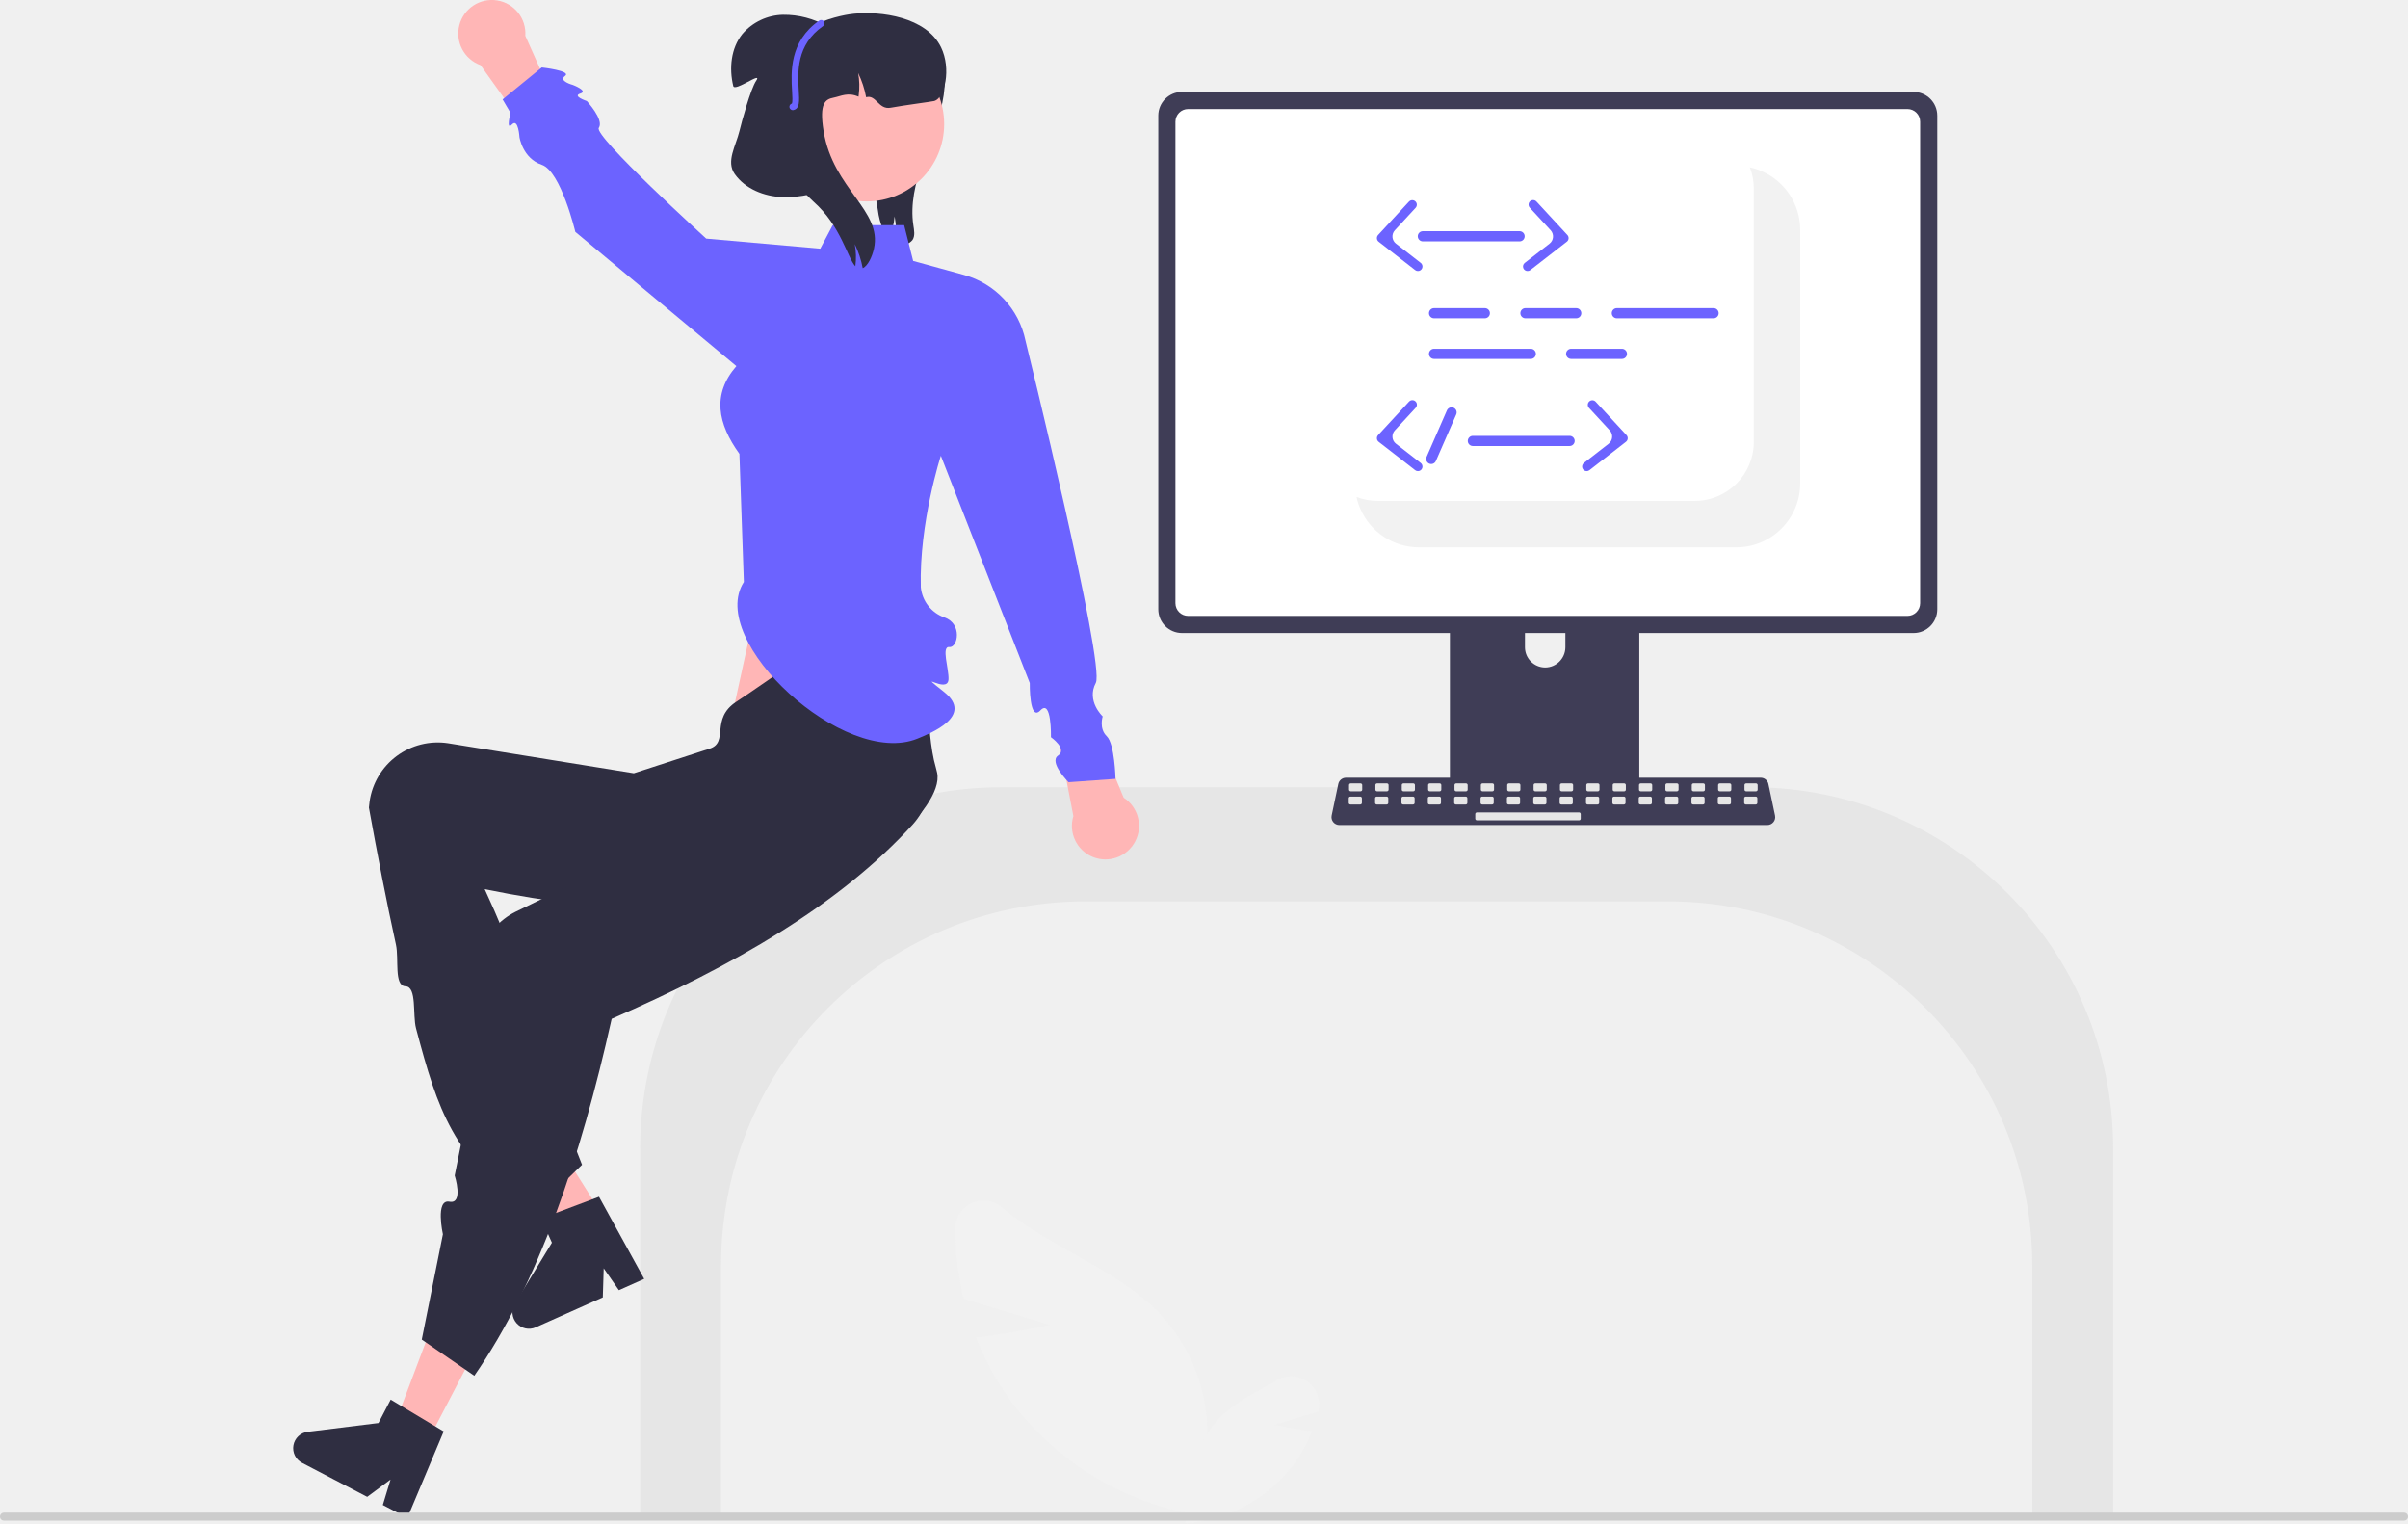
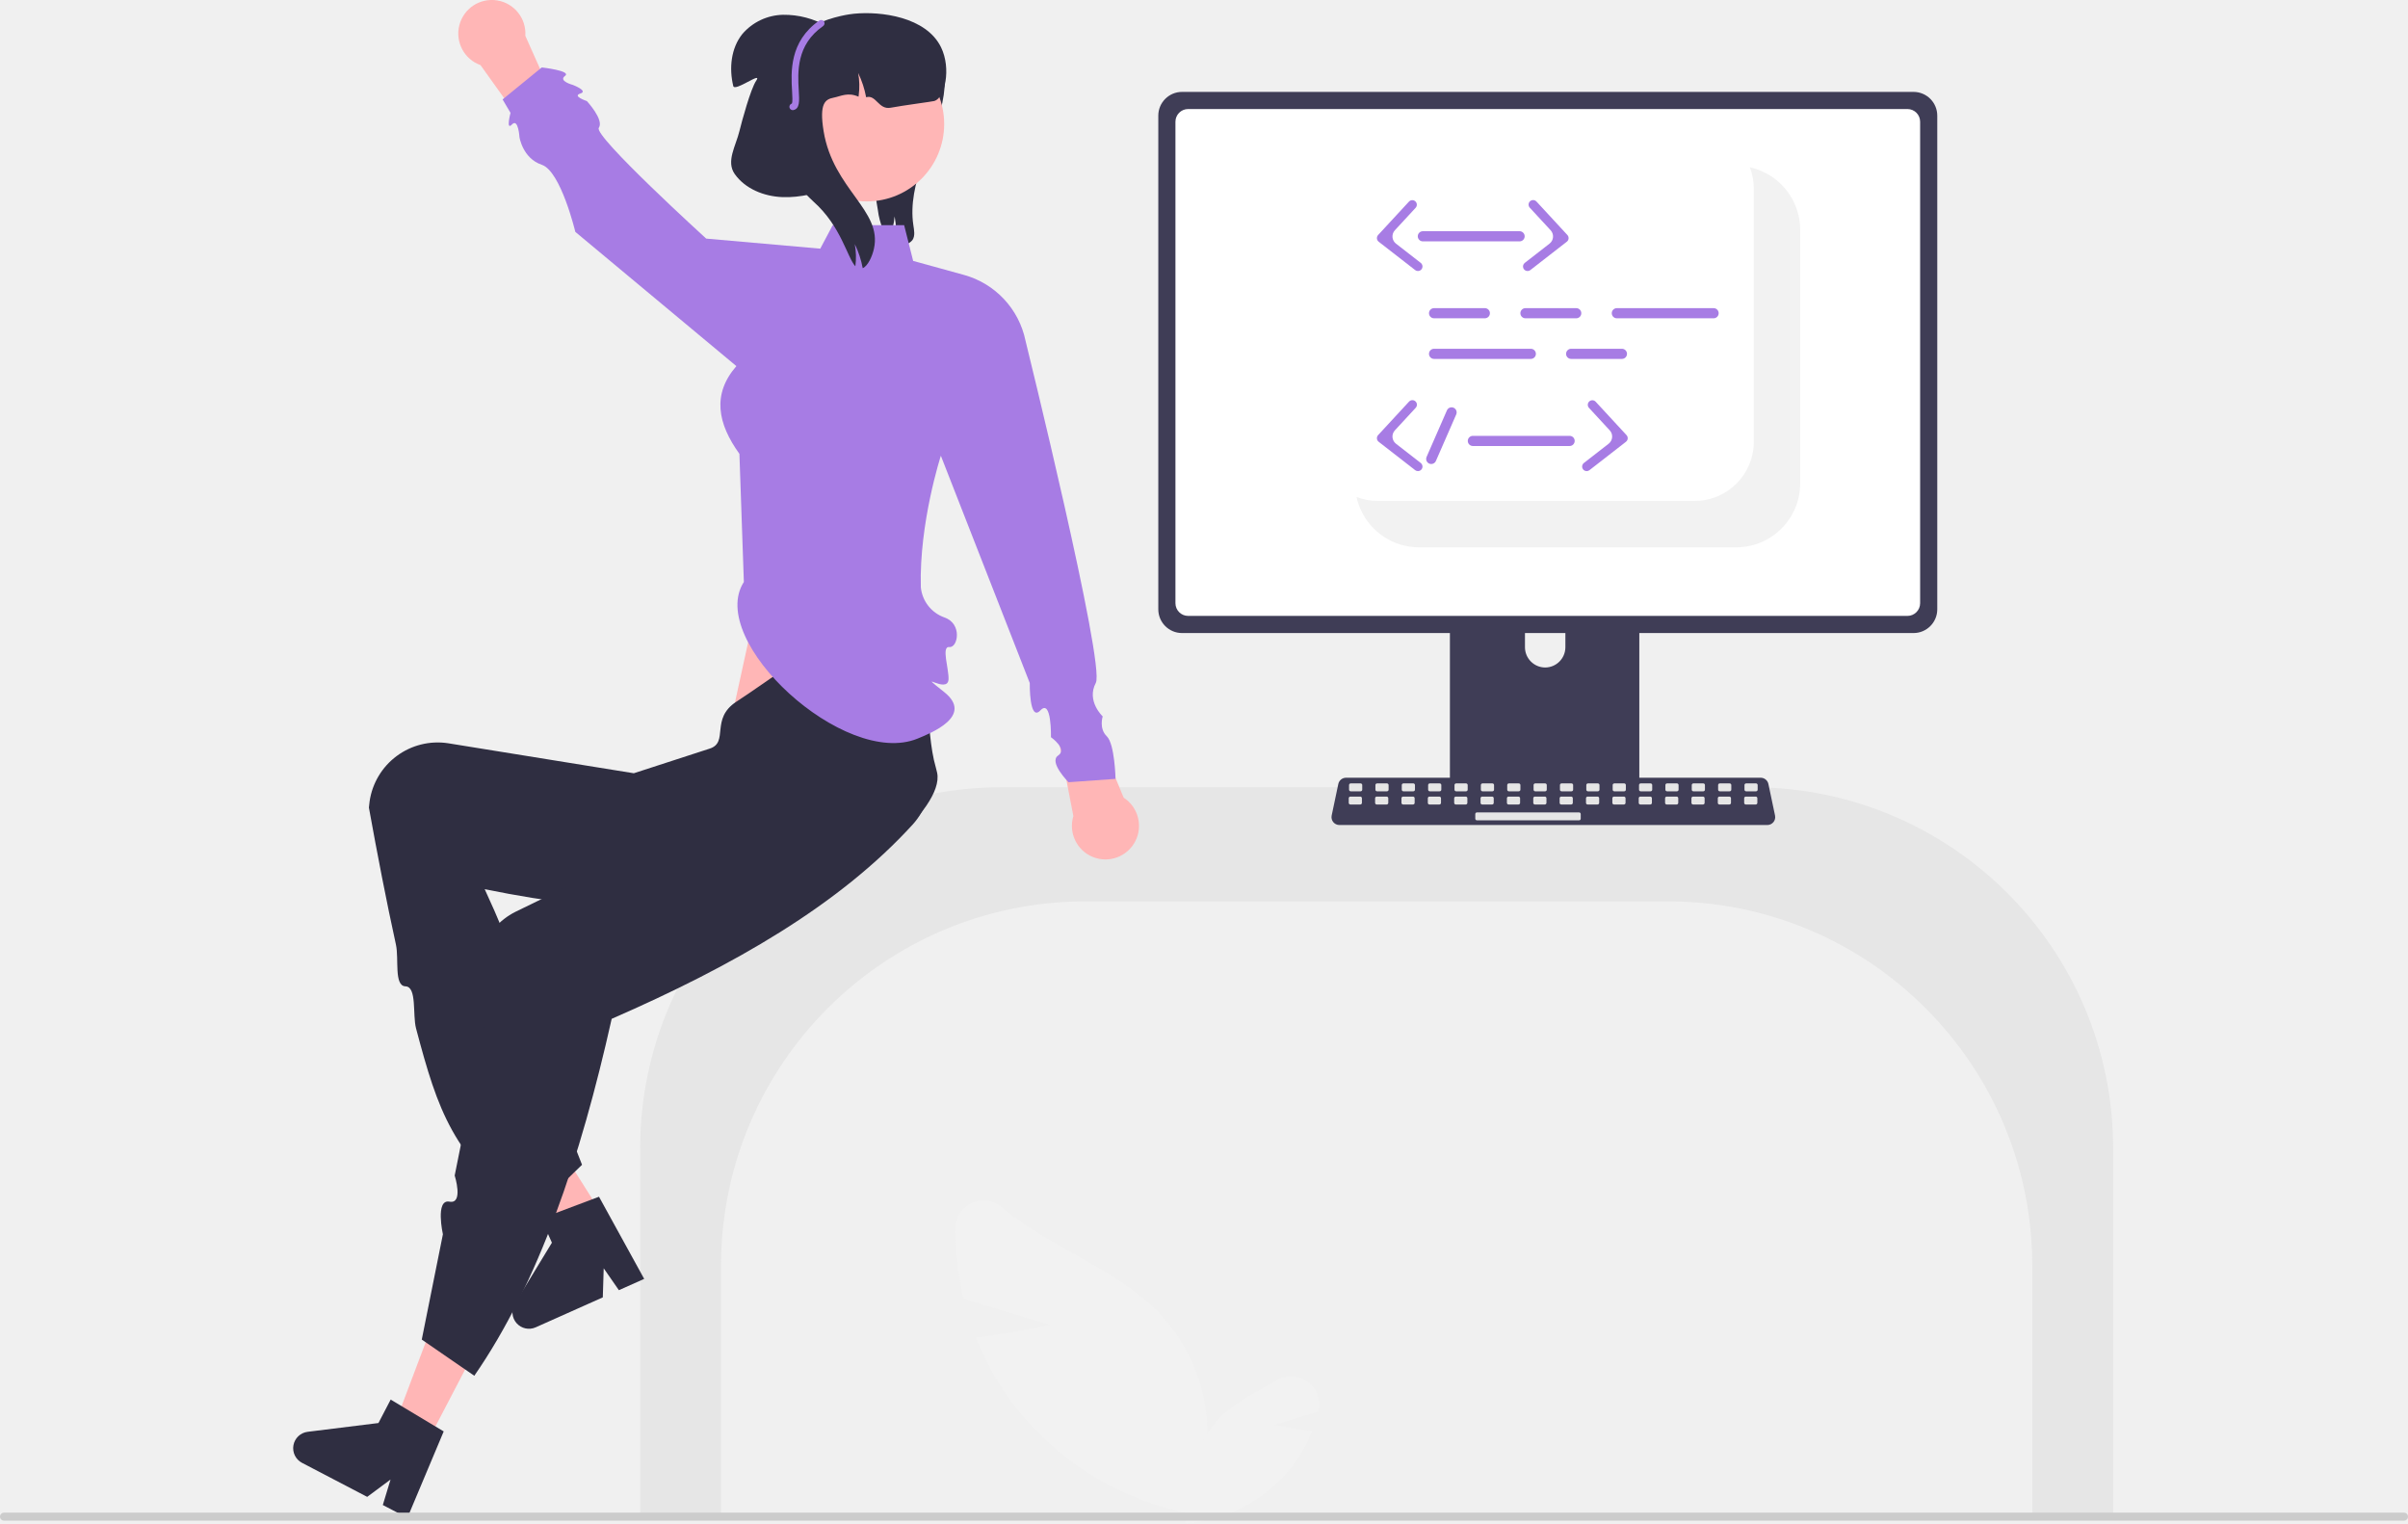
<svg xmlns="http://www.w3.org/2000/svg" data-name="Layer 1" width="717.67" height="453.964" viewBox="0 0 717.67 453.964">
  <path d="M527.601,309.438a3.827,3.827,0,0,1-4.314,1.257,5.829,5.829,0,0,1-.679-.248,28.826,28.826,0,0,0-.367-7.989,21.362,21.362,0,0,1-1.64,6.57,8.911,8.911,0,0,1-1.76-2.513,22.425,22.425,0,0,1-1.603-6.046c-1.204-7.088-2.393-14.462-.428-21.389,2.879-10.119,11.957-17.393,15.749-27.211l1.868-1.677c3.198,5.445,3.339,12.212,2.036,18.387-1.297,6.187-3.909,11.994-5.975,17.96s-3.613,12.313-2.655,18.556C528.054,306.566,528.39,308.181,527.601,309.438Z" transform="translate(-255.6148 -237.9612)" fill="#2f2e41" />
  <polygon points="230.469 157.098 218.295 212.779 271.469 230.098 263.65 157.098 230.469 157.098" fill="#ffb6b6" />
  <path d="M861.314,690.559h24.096V580.09A107.653,107.653,0,0,0,777.879,472.559H553.94A107.653,107.653,0,0,0,446.41,580.09V690.559h24.096V615.09A108.654,108.654,0,0,1,579.036,506.559H752.783A108.654,108.654,0,0,1,861.314,615.09Z" transform="translate(-255.6148 -237.9612)" fill="#e6e6e6" />
  <path d="M568.509,632.767l-25.68-7.775a88.484,88.484,0,0,1-2.509-20.963,8.399,8.399,0,0,1,13.815-6.355c13.773,11.814,33.948,18.118,46.968,31.58a52.073,52.073,0,0,1,13.888,42.946l5.621,18.181a87.259,87.259,0,0,1-63.977-35.285,84.287,84.287,0,0,1-10.122-18.565C557.405,635.296,568.509,632.767,568.509,632.767Z" transform="translate(-255.6148 -237.9612)" fill="#f2f2f2" />
  <path d="M635.438,662.54l13.098-3.966q.025-.104.05-.209a8.409,8.409,0,0,0-12.483-9.094c-5.946,3.532-12.548,6.573-17.289,11.476a26.559,26.559,0,0,0-7.083,21.904l-2.867,9.273a44.505,44.505,0,0,0,32.63-17.996,42.989,42.989,0,0,0,5.162-9.469C641.101,663.83,635.438,662.54,635.438,662.54Z" transform="translate(-255.6148 -237.9612)" fill="#f2f2f2" />
  <path d="M741.463,391.091H690.458a2.721,2.721,0,0,0-2.717,2.724v80.574h56.447V393.815A2.723,2.723,0,0,0,741.463,391.091Zm-25.331,45.781a6.051,6.051,0,0,1-6.023-6.023v-9.293a6.023,6.023,0,0,1,12.046,0v9.293a6.051,6.051,0,0,1-6.023,6.023Z" transform="translate(-255.6148 -237.9612)" fill="#3f3d56" />
  <path d="M825.924,265.347H607.895a7.078,7.078,0,0,0-7.066,7.066V419.54a7.073,7.073,0,0,0,7.066,7.066h218.029a7.073,7.073,0,0,0,7.066-7.066V272.413A7.078,7.078,0,0,0,825.924,265.347Z" transform="translate(-255.6148 -237.9612)" fill="#3f3d56" />
  <path d="M824.104,270.45H609.717a3.787,3.787,0,0,0-3.779,3.787V417.718a3.786,3.786,0,0,0,3.779,3.779H824.104a3.786,3.786,0,0,0,3.779-3.779V274.237A3.787,3.787,0,0,0,824.104,270.45Z" transform="translate(-255.6148 -237.9612)" fill="#fff" />
  <path d="M687.565,471.812v7.774a1.523,1.523,0,0,0,1.52,1.52h53.758a1.527,1.527,0,0,0,1.52-1.52V471.812Z" transform="translate(-255.6148 -237.9612)" fill="#3f3d56" />
  <path d="M782.345,483.811H654.796a2.346,2.346,0,0,1-2.296-2.83l1.979-9.4a2.356,2.356,0,0,1,2.296-1.863H780.366a2.356,2.356,0,0,1,2.296,1.863l1.979,9.4a2.346,2.346,0,0,1-2.296,2.83Z" transform="translate(-255.6148 -237.9612)" fill="#3f3d56" />
  <rect x="402.066" y="233.45" width="3.928" height="2.357" rx="0.488" fill="#e6e6e6" />
  <rect x="409.923" y="233.45" width="3.928" height="2.357" rx="0.488" fill="#e6e6e6" />
  <rect x="417.779" y="233.45" width="3.928" height="2.357" rx="0.488" fill="#e6e6e6" />
  <rect x="425.636" y="233.45" width="3.928" height="2.357" rx="0.488" fill="#e6e6e6" />
  <rect x="433.493" y="233.45" width="3.928" height="2.357" rx="0.488" fill="#e6e6e6" />
  <rect x="441.35" y="233.45" width="3.928" height="2.357" rx="0.488" fill="#e6e6e6" />
  <rect x="449.207" y="233.45" width="3.928" height="2.357" rx="0.488" fill="#e6e6e6" />
  <rect x="457.063" y="233.45" width="3.928" height="2.357" rx="0.488" fill="#e6e6e6" />
  <rect x="464.92" y="233.45" width="3.928" height="2.357" rx="0.488" fill="#e6e6e6" />
  <rect x="472.777" y="233.45" width="3.928" height="2.357" rx="0.488" fill="#e6e6e6" />
  <rect x="480.634" y="233.45" width="3.928" height="2.357" rx="0.488" fill="#e6e6e6" />
  <rect x="488.49" y="233.45" width="3.928" height="2.357" rx="0.488" fill="#e6e6e6" />
  <rect x="496.347" y="233.45" width="3.928" height="2.357" rx="0.488" fill="#e6e6e6" />
  <rect x="504.204" y="233.45" width="3.928" height="2.357" rx="0.488" fill="#e6e6e6" />
  <rect x="512.061" y="233.45" width="3.928" height="2.357" rx="0.488" fill="#e6e6e6" />
  <rect x="519.917" y="233.45" width="3.928" height="2.357" rx="0.488" fill="#e6e6e6" />
  <rect x="401.973" y="237.378" width="3.928" height="2.357" rx="0.488" fill="#e6e6e6" />
  <rect x="409.83" y="237.378" width="3.928" height="2.357" rx="0.488" fill="#e6e6e6" />
  <rect x="417.687" y="237.378" width="3.928" height="2.357" rx="0.488" fill="#e6e6e6" />
  <rect x="425.543" y="237.378" width="3.928" height="2.357" rx="0.488" fill="#e6e6e6" />
  <rect x="433.4" y="237.378" width="3.928" height="2.357" rx="0.488" fill="#e6e6e6" />
  <rect x="441.257" y="237.378" width="3.928" height="2.357" rx="0.488" fill="#e6e6e6" />
  <rect x="449.114" y="237.378" width="3.928" height="2.357" rx="0.488" fill="#e6e6e6" />
  <rect x="456.97" y="237.378" width="3.928" height="2.357" rx="0.488" fill="#e6e6e6" />
  <rect x="464.827" y="237.378" width="3.928" height="2.357" rx="0.488" fill="#e6e6e6" />
  <rect x="472.684" y="237.378" width="3.928" height="2.357" rx="0.488" fill="#e6e6e6" />
  <rect x="480.541" y="237.378" width="3.928" height="2.357" rx="0.488" fill="#e6e6e6" />
  <rect x="488.398" y="237.378" width="3.928" height="2.357" rx="0.488" fill="#e6e6e6" />
  <rect x="496.254" y="237.378" width="3.928" height="2.357" rx="0.488" fill="#e6e6e6" />
  <rect x="504.111" y="237.378" width="3.928" height="2.357" rx="0.488" fill="#e6e6e6" />
  <rect x="511.968" y="237.378" width="3.928" height="2.357" rx="0.488" fill="#e6e6e6" />
  <rect x="519.825" y="237.378" width="3.928" height="2.357" rx="0.488" fill="#e6e6e6" />
  <rect x="439.686" y="242.092" width="31.427" height="2.357" rx="0.488" fill="#e6e6e6" />
  <path d="M792.138,306.469v75.52a19.073,19.073,0,0,1-19.07,19.07h-94.52a19.081,19.081,0,0,1-17.51-11.49,17.984,17.984,0,0,1-1.13-3.51,17.367,17.367,0,0,0,6.3,1.17h94.52a17.605,17.605,0,0,0,17.58-17.58v-75.52a17.368,17.368,0,0,0-1.17-6.3,17.988,17.988,0,0,1,3.51,1.13A19.081,19.081,0,0,1,792.138,306.469Z" transform="translate(-255.6148 -237.9612)" fill="#f2f2f2" />
  <polygon points="183.897 368.973 174.522 374.778 146.903 340.828 160.739 332.262 183.897 368.973" fill="#ffb6b6" />
  <path d="M447.605,619.06l-7.541,3.367-4.524-6.519-.269,8.659-20.001,8.929a4.924,4.924,0,0,1-6.214-7.056l11.048-18.162-3.213-7.198,17.248-6.497Z" transform="translate(-255.6148 -237.9612)" fill="#2f2e41" />
  <path d="M413.25,600.403l15.834-15.344c-11.764-29.029-12.704-47.022-29.012-82.131,38.693,7.914,66.356,7.433,98.356.337,10.833-2.365,38.786-23.956,36.487-35.027q-.161-.776-.381-1.538c-3.435-11.711-1.016-29.646-8.451-42.642-13.755-5.186-34.653,12.326-51,23-7.883,5.147-2.112,12.161-8,14l-22.569,7.326-55.373-8.943a20.511,20.511,0,0,0-23.376,17.359q-.141.902-.204,1.813c2.548,14.103,5.204,27.837,8.063,40.873.923,4.208-.635,12.275,2.836,12.395s2.073,8.464,3.154,12.543C386.269,569.54,390.477,581.694,413.25,600.403Z" transform="translate(-255.6148 -237.9612)" fill="#2f2e41" />
  <polygon points="127.329 429.745 117.562 424.647 133.015 383.711 147.43 391.235 127.329 429.745" fill="#ffb6b6" />
  <path d="M381.316,637.145l15.661,10.783c19.195-27.76,31.658-64.854,40.939-106.36,36.139-15.765,67.761-33.801,89.796-57.993a20.915,20.915,0,0,0-1.209-29.095q-.578-.542-1.196-1.039c-9.545-7.603-30.743-3.228-44.292-9.583l-24.204,33.5,2.782,7.803-8.42,4.099-7.109,3.461-8.138,3.962L409.248,509.669a20.484,20.484,0,0,0-9.089,27.629q.404.818.878,1.6l-9.908,49.36s2.726,8.593-1.563,7.789-1.952,9.725-1.952,9.725Z" transform="translate(-255.6148 -237.9612)" fill="#2f2e41" />
  <path d="M377.029,690.267l-7.321-3.821,2.301-7.594-6.955,5.165-19.418-10.135a4.924,4.924,0,0,1,1.673-9.252l21.096-2.616,3.647-6.988,15.802,9.486Z" transform="translate(-255.6148 -237.9612)" fill="#2f2e41" />
  <path d="M590.506,475.665l-11.423-27.606-9,5,5.435,28.082a10.001,10.001,0,1,0,14.988-5.476Z" transform="translate(-255.6148 -237.9612)" fill="#ffb6b6" />
  <path d="M398.823,257.368l17.381,24.3,7.633-6.909L412.18,248.638a10.001,10.001,0,1,0-13.357,8.73Z" transform="translate(-255.6148 -237.9612)" fill="#ffb6b6" />
-   <path d="M477.312,411.382c-11.274,17.486,30.028,55.586,51.772,46.677,3.807-1.56,16.904-6.713,7.952-13.856s1.038.851,1.274-3.799c.158-3.109-2.249-9.929.262-9.637s3.953-6.971-1.517-8.822a10.618,10.618,0,0,1-7-9c-.523-19.167,5.968-39.177,5.968-39.177l26.498,67.735s-.196,11.719,3.183,8.137,3.133,8.009,3.133,8.009,5.025,3.507,2.135,5.458,3.111,7.952,3.111,7.952l14-1s-.219-10.4-2.61-12.7-1.216-5.919-1.216-5.919-4.928-4.584-2.051-9.983-20.951-101.961-20.951-101.961a25.72,25.72,0,0,0-18.366-19.62l-15.121-4.163-2.685-10.653H503.792l-3.709,7-34-3s-33.643-30.61-32-33-3.573-7.986-3.573-7.986-4.454-1.458-1.941-2.236-2.237-2.578-2.237-2.578-4.4-1.156-2.325-2.678-6.925-2.522-6.925-2.522l-11.677,9.528,2.36,4.002s-1.439,5.449.439,3.46,2.232,3.784,2.232,3.784.959,6.322,6.646,8.227,10,20,10,20l48,40c-7.311,8.391-5.571,17.166.906,26.142Z" transform="translate(-255.6148 -237.9612)" fill="#6c63ff" />
+   <path d="M477.312,411.382c-11.274,17.486,30.028,55.586,51.772,46.677,3.807-1.56,16.904-6.713,7.952-13.856s1.038.851,1.274-3.799c.158-3.109-2.249-9.929.262-9.637s3.953-6.971-1.517-8.822a10.618,10.618,0,0,1-7-9c-.523-19.167,5.968-39.177,5.968-39.177l26.498,67.735s-.196,11.719,3.183,8.137,3.133,8.009,3.133,8.009,5.025,3.507,2.135,5.458,3.111,7.952,3.111,7.952l14-1s-.219-10.4-2.61-12.7-1.216-5.919-1.216-5.919-4.928-4.584-2.051-9.983-20.951-101.961-20.951-101.961a25.72,25.72,0,0,0-18.366-19.62l-15.121-4.163-2.685-10.653H503.792l-3.709,7-34-3s-33.643-30.61-32-33-3.573-7.986-3.573-7.986-4.454-1.458-1.941-2.236-2.237-2.578-2.237-2.578-4.4-1.156-2.325-2.678-6.925-2.522-6.925-2.522l-11.677,9.528,2.36,4.002s-1.439,5.449.439,3.46,2.232,3.784,2.232,3.784.959,6.322,6.646,8.227,10,20,10,20l48,40c-7.311,8.391-5.571,17.166.906,26.142Z" transform="translate(-255.6148 -237.9612)" fill="#a77ce4" />
  <circle cx="258.343" cy="36.964" r="23.056" fill="#ffb6b6" />
  <path d="M534.083,268.059c-.59.17-9.25,1.3-13,2-3.68.69-4.32-4-7.33-3.12a.127.127,0,0,0-.01-.06,28.344,28.344,0,0,0-2.37-7.17,21.178,21.178,0,0,1,.17,6.6.984.984,0,0,1-.02.17c-.01.1-.03.19-.04.29-3.18-1.4-5.2-.15-7.4.29-2.46.49-4.38,1.57-3,10,2.83,17.34,17.55,23.53,15,35-.5,2.27-1.76,5.11-3.34,5.82a28.344,28.344,0,0,0-2.37-7.17,21.178,21.178,0,0,1,.17,6.6c-2.45-2.65-4.22-11.91-12.46-19.25-2.03-1.8-12.2-12.48-13.42-15a32.136,32.136,0,0,1,.54,6.11,29.416,29.416,0,0,1-.28,4.1,1.151,1.151,0,0,1-.03.26c-.01.16-.04.3-.06.45-.02.17-.05.33-.08.5-3.33-.48-6.28-1.06-7.67-2.42-6.76-6.58,1.49-19.4,6-31,6.45-16.61,25.18-18.82,27-19,8.02-.81,21.57.91,26,10C539.183,258.429,537.203,267.159,534.083,268.059Z" transform="translate(-255.6148 -237.9612)" fill="#2f2e41" />
  <path d="M485.468,271.808l16.701-25.98a25.612,25.612,0,0,0-13.188-3.46,16.419,16.419,0,0,0-12.109,5.711c-3.411,4.239-3.996,10.232-2.718,15.521C474.595,265.427,483,259,481,262c-1.642,2.349-4.327,12.222-5,15-1.084,4.472-4.063,9.062-1.409,12.821,3.139,4.444,8.74,6.654,14.177,6.878s10.788-1.282,15.954-2.989Z" transform="translate(-255.6148 -237.9612)" fill="#2f2e41" />
-   <path d="M491.886,270.783a1,1,0,0,1-.273-1.962c.262-.433.155-2.253.068-3.725-.325-5.524-.87-14.769,8.106-21.01a1.0 1,0,0,1,1.142,1.642c-8.055,5.601-7.571,13.815-7.251,19.25.183,3.107.315,5.352-1.57,5.779A.994.994,0,0,1,491.886,270.783Z" transform="translate(-255.6148 -237.9612)" fill="#6c63ff" />
+   <path d="M491.886,270.783a1,1,0,0,1-.273-1.962c.262-.433.155-2.253.068-3.725-.325-5.524-.87-14.769,8.106-21.01a1.0 1,0,0,1,1.142,1.642c-8.055,5.601-7.571,13.815-7.251,19.25.183,3.107.315,5.352-1.57,5.779A.994.994,0,0,1,491.886,270.783Z" transform="translate(-255.6148 -237.9612)" fill="#a77ce4" />
  <path d="M255.615,689.912a1.186,1.186,0,0,0,1.183,1.19H972.095a1.19,1.19,0,0,0,0-2.38h-715.29a1.186,1.186,0,0,0-1.19,1.183Z" transform="translate(-255.6148 -237.9612)" fill="#ccc" />
-   <path d="M698.15,332.811H683.017a1.513,1.513,0,0,1,0-3.026h15.132a1.513,1.513,0,0,1,0,3.026Z" transform="translate(-255.6148 -237.9612)" fill="#6c63ff" />
-   <path d="M725.387,332.811H710.255a1.513,1.513,0,1,1,0-3.026h15.132a1.513,1.513,0,1,1,0,3.026Z" transform="translate(-255.6148 -237.9612)" fill="#6c63ff" />
-   <path d="M739.006,344.916H723.874a1.513,1.513,0,1,1,0-3.026h15.132a1.513,1.513,0,1,1,0,3.026Z" transform="translate(-255.6148 -237.9612)" fill="#6c63ff" />
-   <path d="M711.852,344.916H683.017a1.513,1.513,0,0,1,0-3.026H711.852a1.513,1.513,0,0,1,0,3.026Z" transform="translate(-255.6148 -237.9612)" fill="#6c63ff" />
-   <path d="M766.327,332.811H737.493a1.513,1.513,0,0,1,0-3.026h28.834a1.513,1.513,0,1,1,0,3.026Z" transform="translate(-255.6148 -237.9612)" fill="#6c63ff" />
-   <path d="M708.509,309.887H679.675a1.513,1.513,0,1,1,0-3.026h28.834a1.513,1.513,0,1,1,0,3.026Z" transform="translate(-255.6148 -237.9612)" fill="#6c63ff" />
-   <path d="M710.88,318.727a1.355,1.355,0,0,1-.832-2.425l7.383-5.739a2.714,2.714,0,0,0,.328-3.984l-6.199-6.711a1.355,1.355,0,1,1,1.99-1.839l9.205,9.965a1.355,1.355,0,0,1-.163,1.99l-10.881,8.458A1.351,1.351,0,0,1,710.88,318.727Z" transform="translate(-255.6148 -237.9612)" fill="#6c63ff" />
-   <path d="M678.216,318.727a1.355,1.355,0,0,0,.832-2.425l-7.383-5.739a2.714,2.714,0,0,1-.328-3.984l6.199-6.711a1.355,1.355,0,0,0-1.99-1.839l-9.205,9.965a1.355,1.355,0,0,0,.163,1.99l10.881,8.458A1.351,1.351,0,0,0,678.216,318.727Z" transform="translate(-255.6148 -237.9612)" fill="#6c63ff" />
-   <path d="M723.416,370.867H694.581a1.513,1.513,0,0,1,0-3.026h28.834a1.513,1.513,0,0,1,0,3.026Z" transform="translate(-255.6148 -237.9612)" fill="#6c63ff" />
-   <path d="M728.497,378.352a1.355,1.355,0,0,1-.832-2.425l7.383-5.739a2.714,2.714,0,0,0,.328-3.984l-6.199-6.711a1.355,1.355,0,0,1,1.99-1.839l9.205,9.965a1.355,1.355,0,0,1-.163,1.99l-10.881,8.458A1.351,1.351,0,0,1,728.497,378.352Z" transform="translate(-255.6148 -237.9612)" fill="#6c63ff" />
-   <path d="M678.216,378.352a1.355,1.355,0,0,0,.832-2.425l-7.383-5.739a2.714,2.714,0,0,1-.328-3.984l6.199-6.711a1.355,1.355,0,1,0-1.99-1.839l-9.205,9.965a1.355,1.355,0,0,0,.163,1.99l10.881,8.458A1.351,1.351,0,0,0,678.216,378.352Z" transform="translate(-255.6148 -237.9612)" fill="#6c63ff" />
-   <path d="M680.789,374.113l6.061-13.865a1.513,1.513,0,0,1,2.773,1.212l-6.061,13.865a1.513,1.513,0,1,1-2.773-1.212Z" transform="translate(-255.6148 -237.9612)" fill="#6c63ff" />
+   <path d="M698.15,332.811H683.017a1.513,1.513,0,0,1,0-3.026h15.132a1.513,1.513,0,0,1,0,3.026Z" transform="translate(-255.6148 -237.9612)" fill="#a77ce4" />
+   <path d="M725.387,332.811H710.255a1.513,1.513,0,1,1,0-3.026h15.132a1.513,1.513,0,1,1,0,3.026Z" transform="translate(-255.6148 -237.9612)" fill="#a77ce4" />
+   <path d="M739.006,344.916H723.874a1.513,1.513,0,1,1,0-3.026h15.132a1.513,1.513,0,1,1,0,3.026Z" transform="translate(-255.6148 -237.9612)" fill="#a77ce4" />
+   <path d="M711.852,344.916H683.017a1.513,1.513,0,0,1,0-3.026H711.852a1.513,1.513,0,0,1,0,3.026Z" transform="translate(-255.6148 -237.9612)" fill="#a77ce4" />
+   <path d="M766.327,332.811H737.493a1.513,1.513,0,0,1,0-3.026h28.834a1.513,1.513,0,1,1,0,3.026Z" transform="translate(-255.6148 -237.9612)" fill="#a77ce4" />
+   <path d="M708.509,309.887H679.675a1.513,1.513,0,1,1,0-3.026h28.834a1.513,1.513,0,1,1,0,3.026Z" transform="translate(-255.6148 -237.9612)" fill="#a77ce4" />
+   <path d="M710.88,318.727a1.355,1.355,0,0,1-.832-2.425l7.383-5.739a2.714,2.714,0,0,0,.328-3.984l-6.199-6.711a1.355,1.355,0,1,1,1.99-1.839l9.205,9.965a1.355,1.355,0,0,1-.163,1.99l-10.881,8.458A1.351,1.351,0,0,1,710.88,318.727Z" transform="translate(-255.6148 -237.9612)" fill="#a77ce4" />
+   <path d="M678.216,318.727a1.355,1.355,0,0,0,.832-2.425l-7.383-5.739a2.714,2.714,0,0,1-.328-3.984l6.199-6.711a1.355,1.355,0,0,0-1.99-1.839l-9.205,9.965a1.355,1.355,0,0,0,.163,1.99l10.881,8.458A1.351,1.351,0,0,0,678.216,318.727Z" transform="translate(-255.6148 -237.9612)" fill="#a77ce4" />
+   <path d="M723.416,370.867H694.581a1.513,1.513,0,0,1,0-3.026h28.834a1.513,1.513,0,0,1,0,3.026Z" transform="translate(-255.6148 -237.9612)" fill="#a77ce4" />
+   <path d="M728.497,378.352a1.355,1.355,0,0,1-.832-2.425l7.383-5.739a2.714,2.714,0,0,0,.328-3.984l-6.199-6.711a1.355,1.355,0,0,1,1.99-1.839l9.205,9.965a1.355,1.355,0,0,1-.163,1.99l-10.881,8.458A1.351,1.351,0,0,1,728.497,378.352Z" transform="translate(-255.6148 -237.9612)" fill="#a77ce4" />
+   <path d="M678.216,378.352a1.355,1.355,0,0,0,.832-2.425l-7.383-5.739a2.714,2.714,0,0,1-.328-3.984l6.199-6.711a1.355,1.355,0,1,0-1.99-1.839l-9.205,9.965a1.355,1.355,0,0,0,.163,1.99l10.881,8.458A1.351,1.351,0,0,0,678.216,378.352Z" transform="translate(-255.6148 -237.9612)" fill="#a77ce4" />
+   <path d="M680.789,374.113l6.061-13.865a1.513,1.513,0,0,1,2.773,1.212l-6.061,13.865a1.513,1.513,0,1,1-2.773-1.212Z" transform="translate(-255.6148 -237.9612)" fill="#a77ce4" />
</svg>
